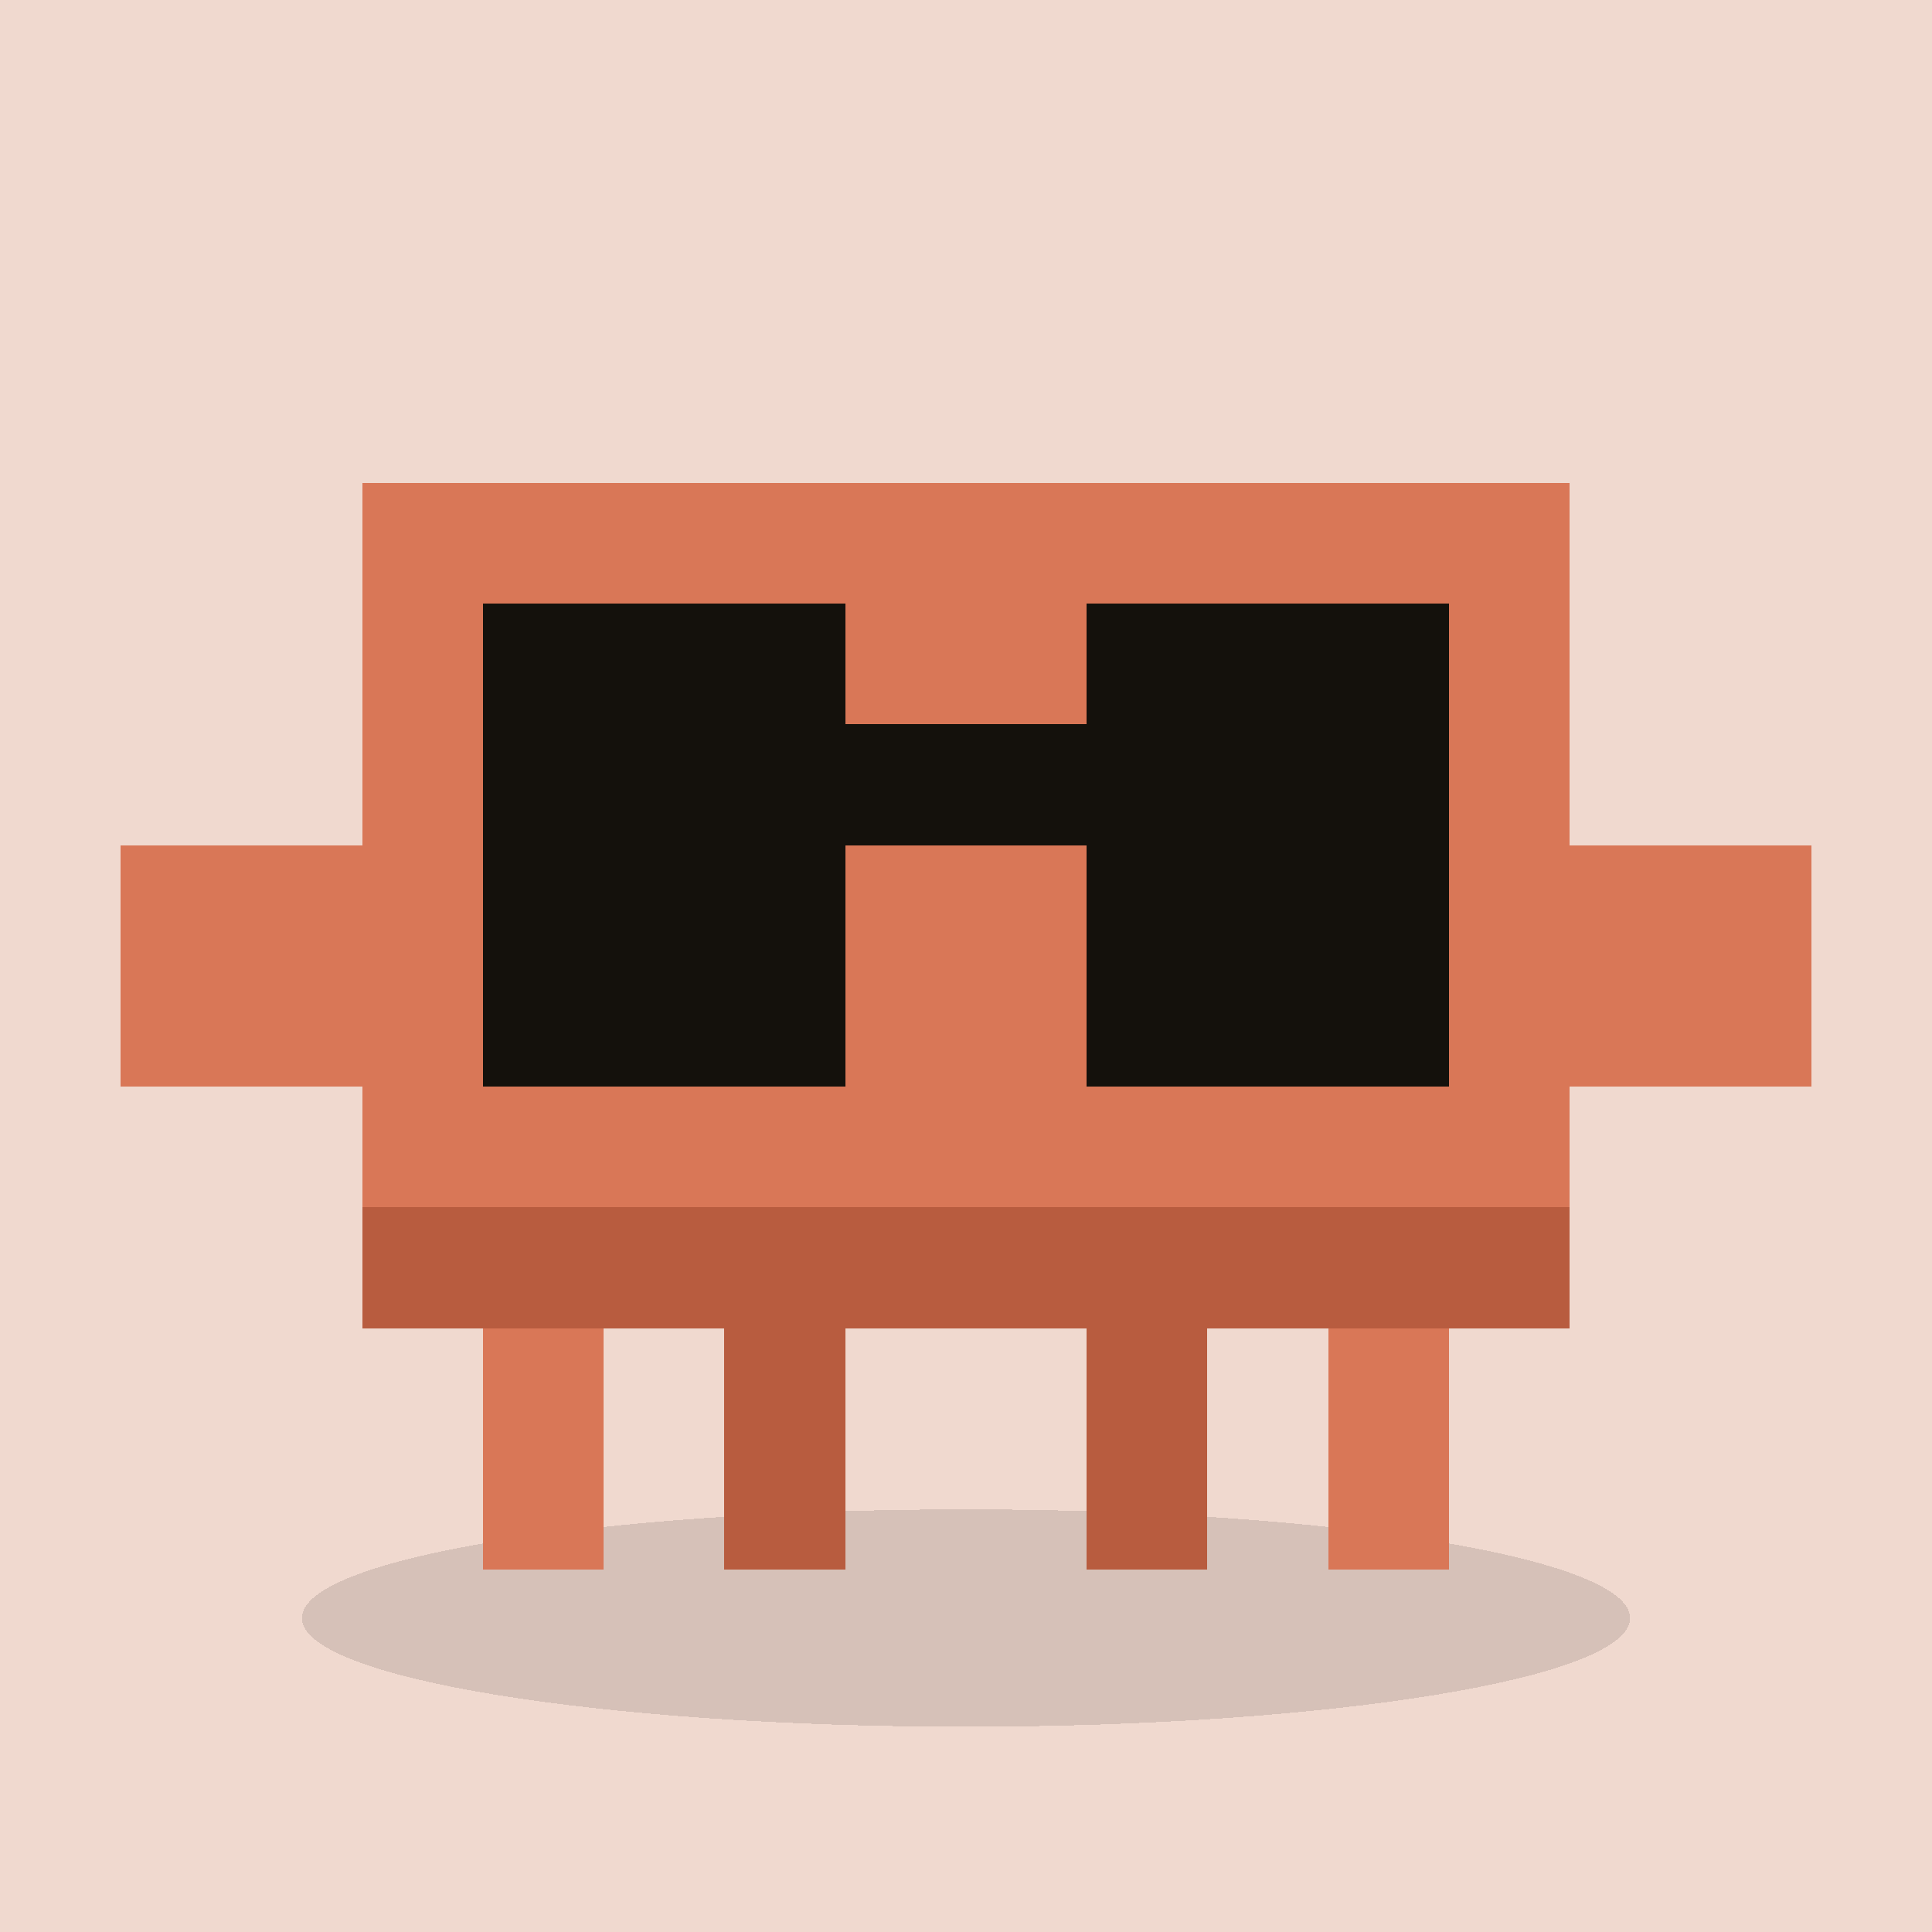
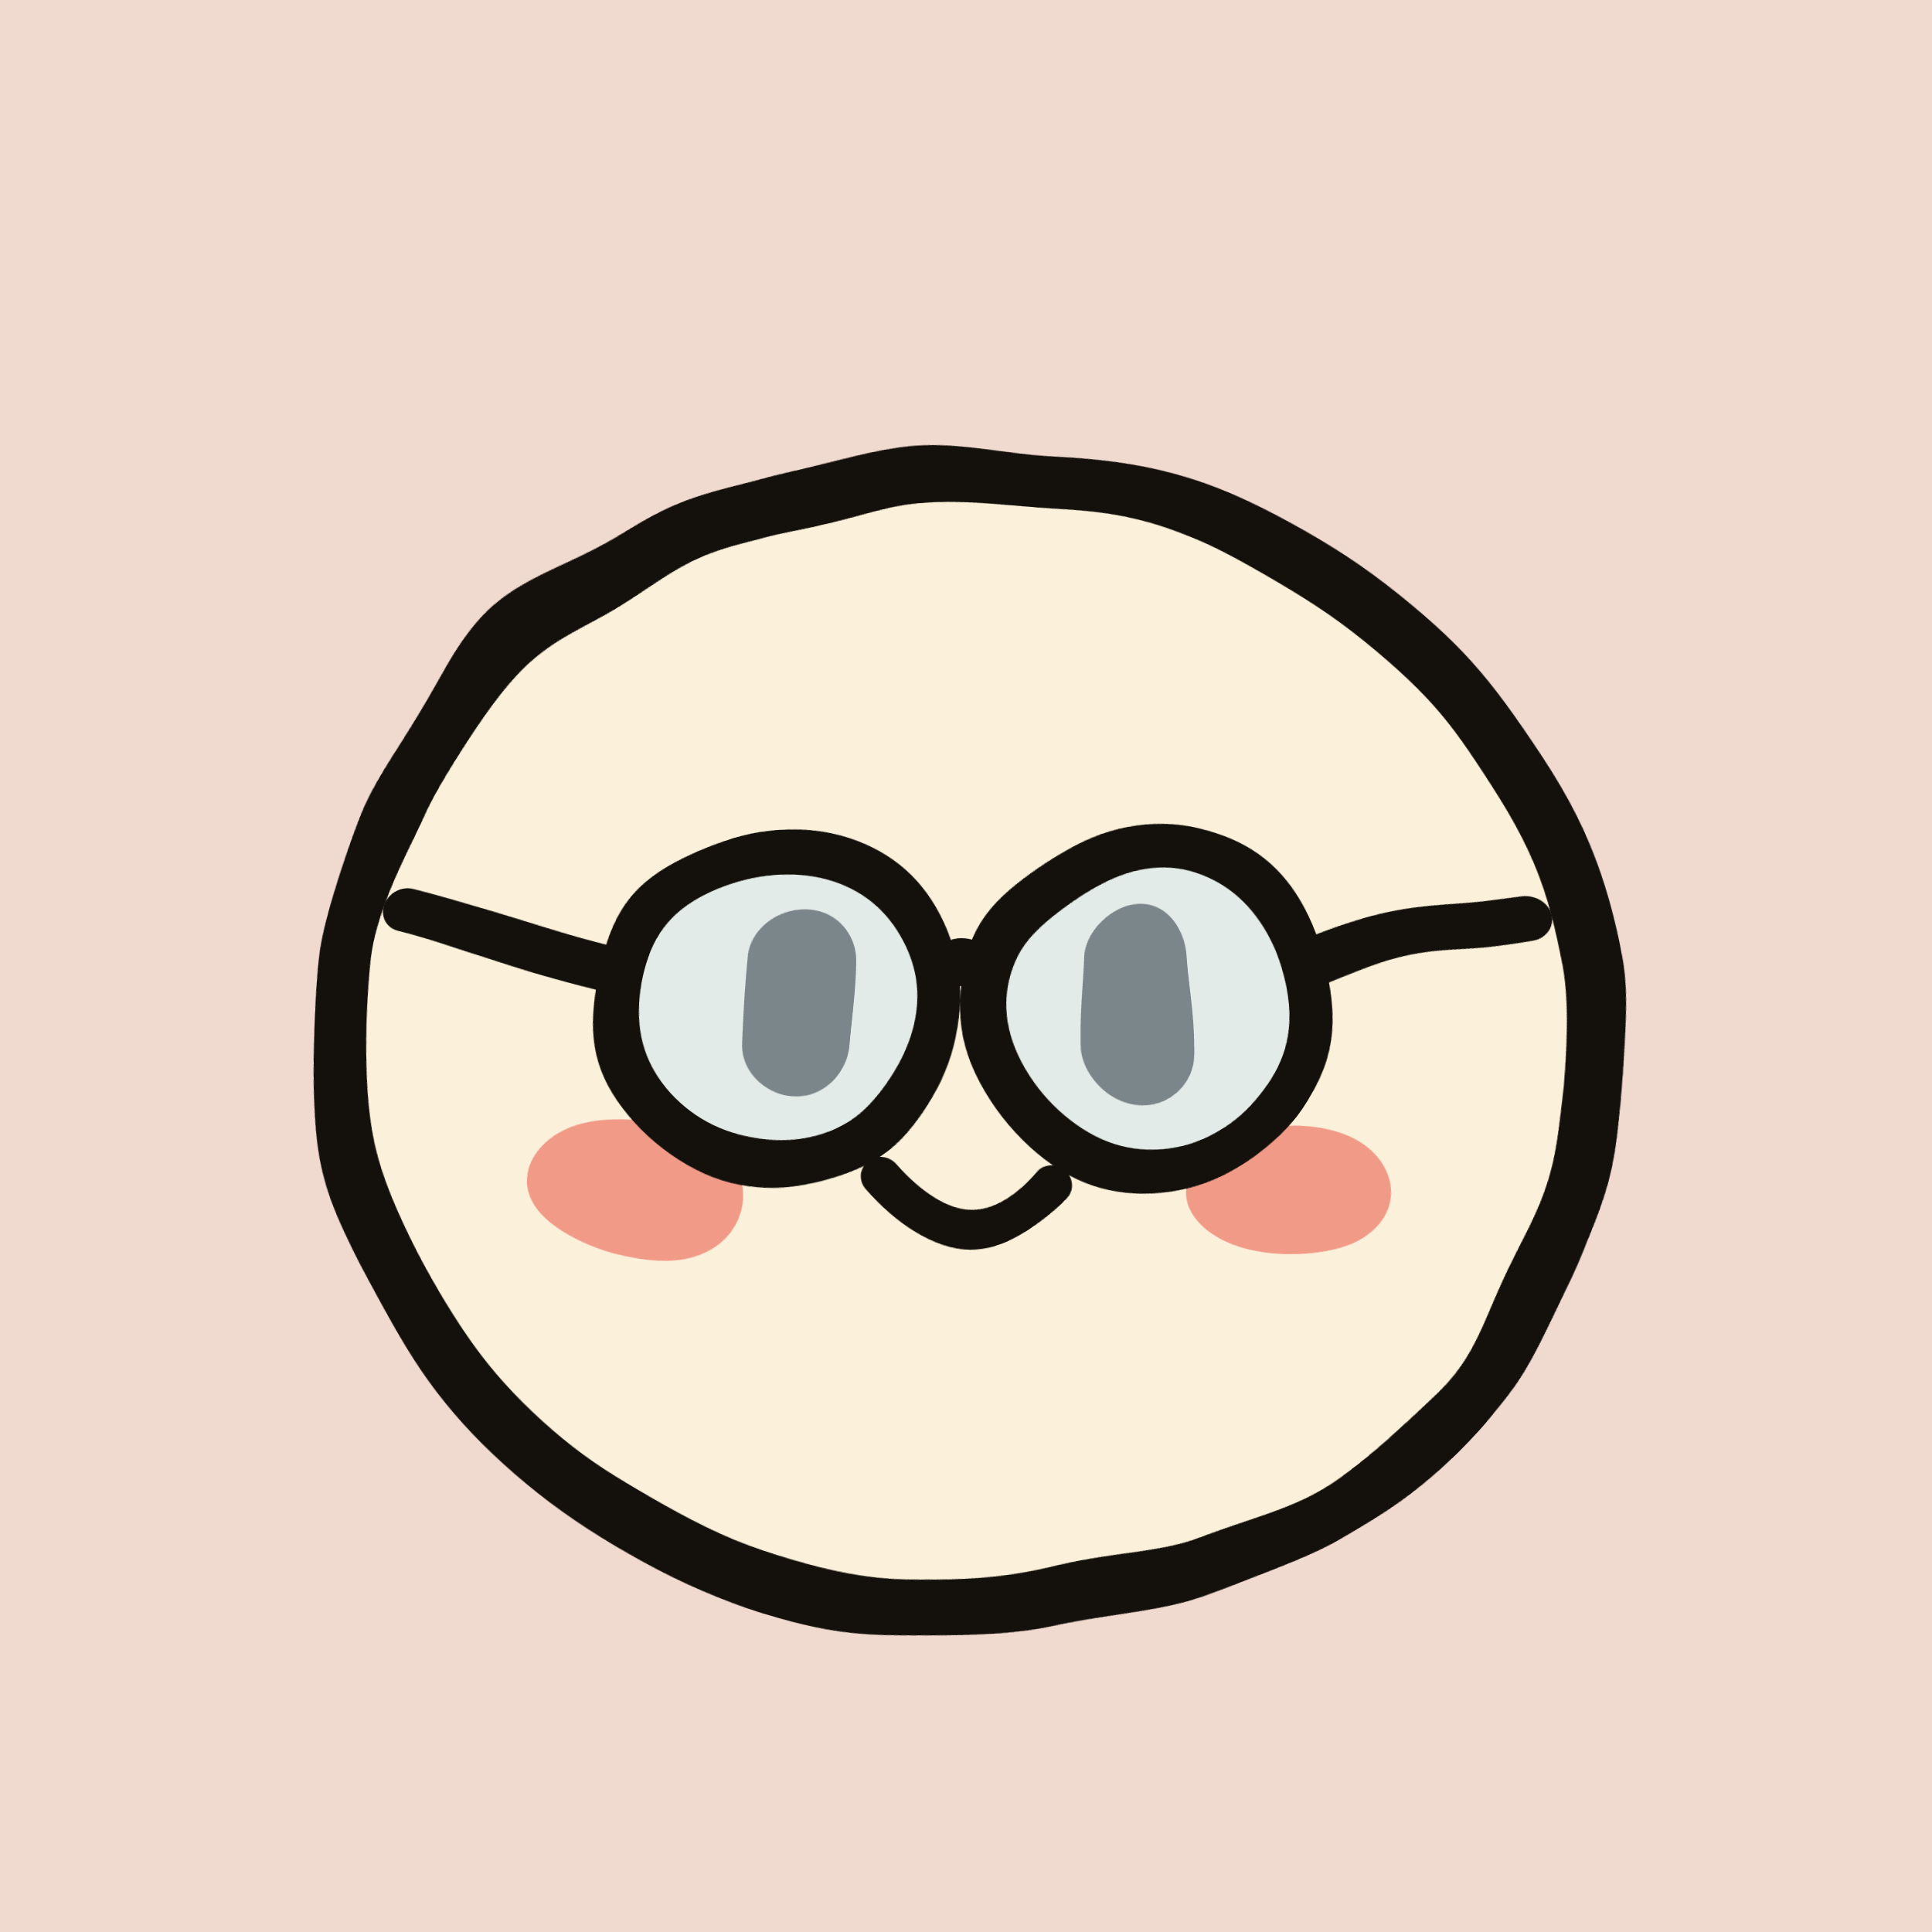
- <svg xmlns="http://www.w3.org/2000/svg" viewBox="0 0 16 16" width="128" height="128" shape-rendering="crispEdges" role="img" aria-label="Specs">
-   <rect x="0" y="0" width="16" height="16" fill="#F0D9CF" />
-   <ellipse cx="8" cy="13.4" rx="5.5" ry="0.9" fill="#14110C" opacity="0.12" />
-   <rect x="3" y="4" width="10" height="7" fill="#D97757" />
-   <rect x="3" y="10" width="10" height="1" fill="#B85C3F" />
-   <rect x="1" y="7" width="2" height="2" fill="#D97757" />
-   <rect x="13" y="7" width="2" height="2" fill="#D97757" />
-   <rect x="4" y="11" width="1" height="2" fill="#D97757" />
-   <rect x="6" y="11" width="1" height="2" fill="#B85C3F" />
-   <rect x="9" y="11" width="1" height="2" fill="#B85C3F" />
-   <rect x="11" y="11" width="1" height="2" fill="#D97757" />
-   <rect x="5" y="6" width="1" height="2" fill="#14110C" />
-   <rect x="10" y="6" width="1" height="2" fill="#14110C" />
-   <rect x="4" y="5" width="3" height="1" fill="#14110C" />
-   <rect x="4" y="8" width="3" height="1" fill="#14110C" />
-   <rect x="4" y="5" width="1" height="4" fill="#14110C" />
-   <rect x="6" y="5" width="1" height="4" fill="#14110C" />
-   <rect x="9" y="5" width="3" height="1" fill="#14110C" />
-   <rect x="9" y="8" width="3" height="1" fill="#14110C" />
-   <rect x="9" y="5" width="1" height="4" fill="#14110C" />
-   <rect x="11" y="5" width="1" height="4" fill="#14110C" />
-   <rect x="7" y="6" width="2" height="1" fill="#14110C" />
+ <svg xmlns="http://www.w3.org/2000/svg" viewBox="0 0 160 160" width="128" height="128" role="img" aria-label="Specs">
+   <defs>
+     <filter id="wob" x="-10%" y="-10%" width="120%" height="120%">
+       <feTurbulence type="fractalNoise" baseFrequency=".04" numOctaves="2" seed="5" result="n" />
+       <feDisplacementMap in="SourceGraphic" in2="n" scale="3.5" />
+     </filter>
+   </defs>
+   <rect width="160" height="160" fill="#F0D9CF" />
+   <g transform="translate(80 92) scale(.96) translate(-80 -88)">
+     <g filter="url(#wob)">
+       <ellipse cx="80" cy="82" rx="54" ry="49" fill="#FBF1DB" stroke="#14110C" stroke-width="5" stroke-linejoin="round" stroke-linecap="round" />
+       <rect x="61" y="70" width="9" height="17" rx="4.5" fill="#14110C" />
+       <rect x="90" y="70" width="9" height="17" rx="4.5" fill="#14110C" />
+       <ellipse cx="52" cy="95" rx="9" ry="5.5" fill="#F29A88" />
+       <ellipse cx="108" cy="95" rx="9" ry="5.5" fill="#F29A88" />
+       <path d="M73 94 Q80 102 87 94" fill="none" stroke="#14110C" stroke-width="3.4" stroke-linejoin="round" stroke-linecap="round" />
+       <circle cx="64" cy="79" r="14" fill="#CFE6F2" fill-opacity=".55" stroke="#14110C" stroke-width="4" stroke-linejoin="round" stroke-linecap="round" />
+       <circle cx="96" cy="79" r="14" fill="#CFE6F2" fill-opacity=".55" stroke="#14110C" stroke-width="4" stroke-linejoin="round" stroke-linecap="round" />
+       <path d="M78 77 q2 -3 4 0 M50 76 L32 71 M110 76 L128 71" fill="none" stroke="#14110C" stroke-width="4" stroke-linejoin="round" stroke-linecap="round" />
+     </g>
+   </g>
</svg>
